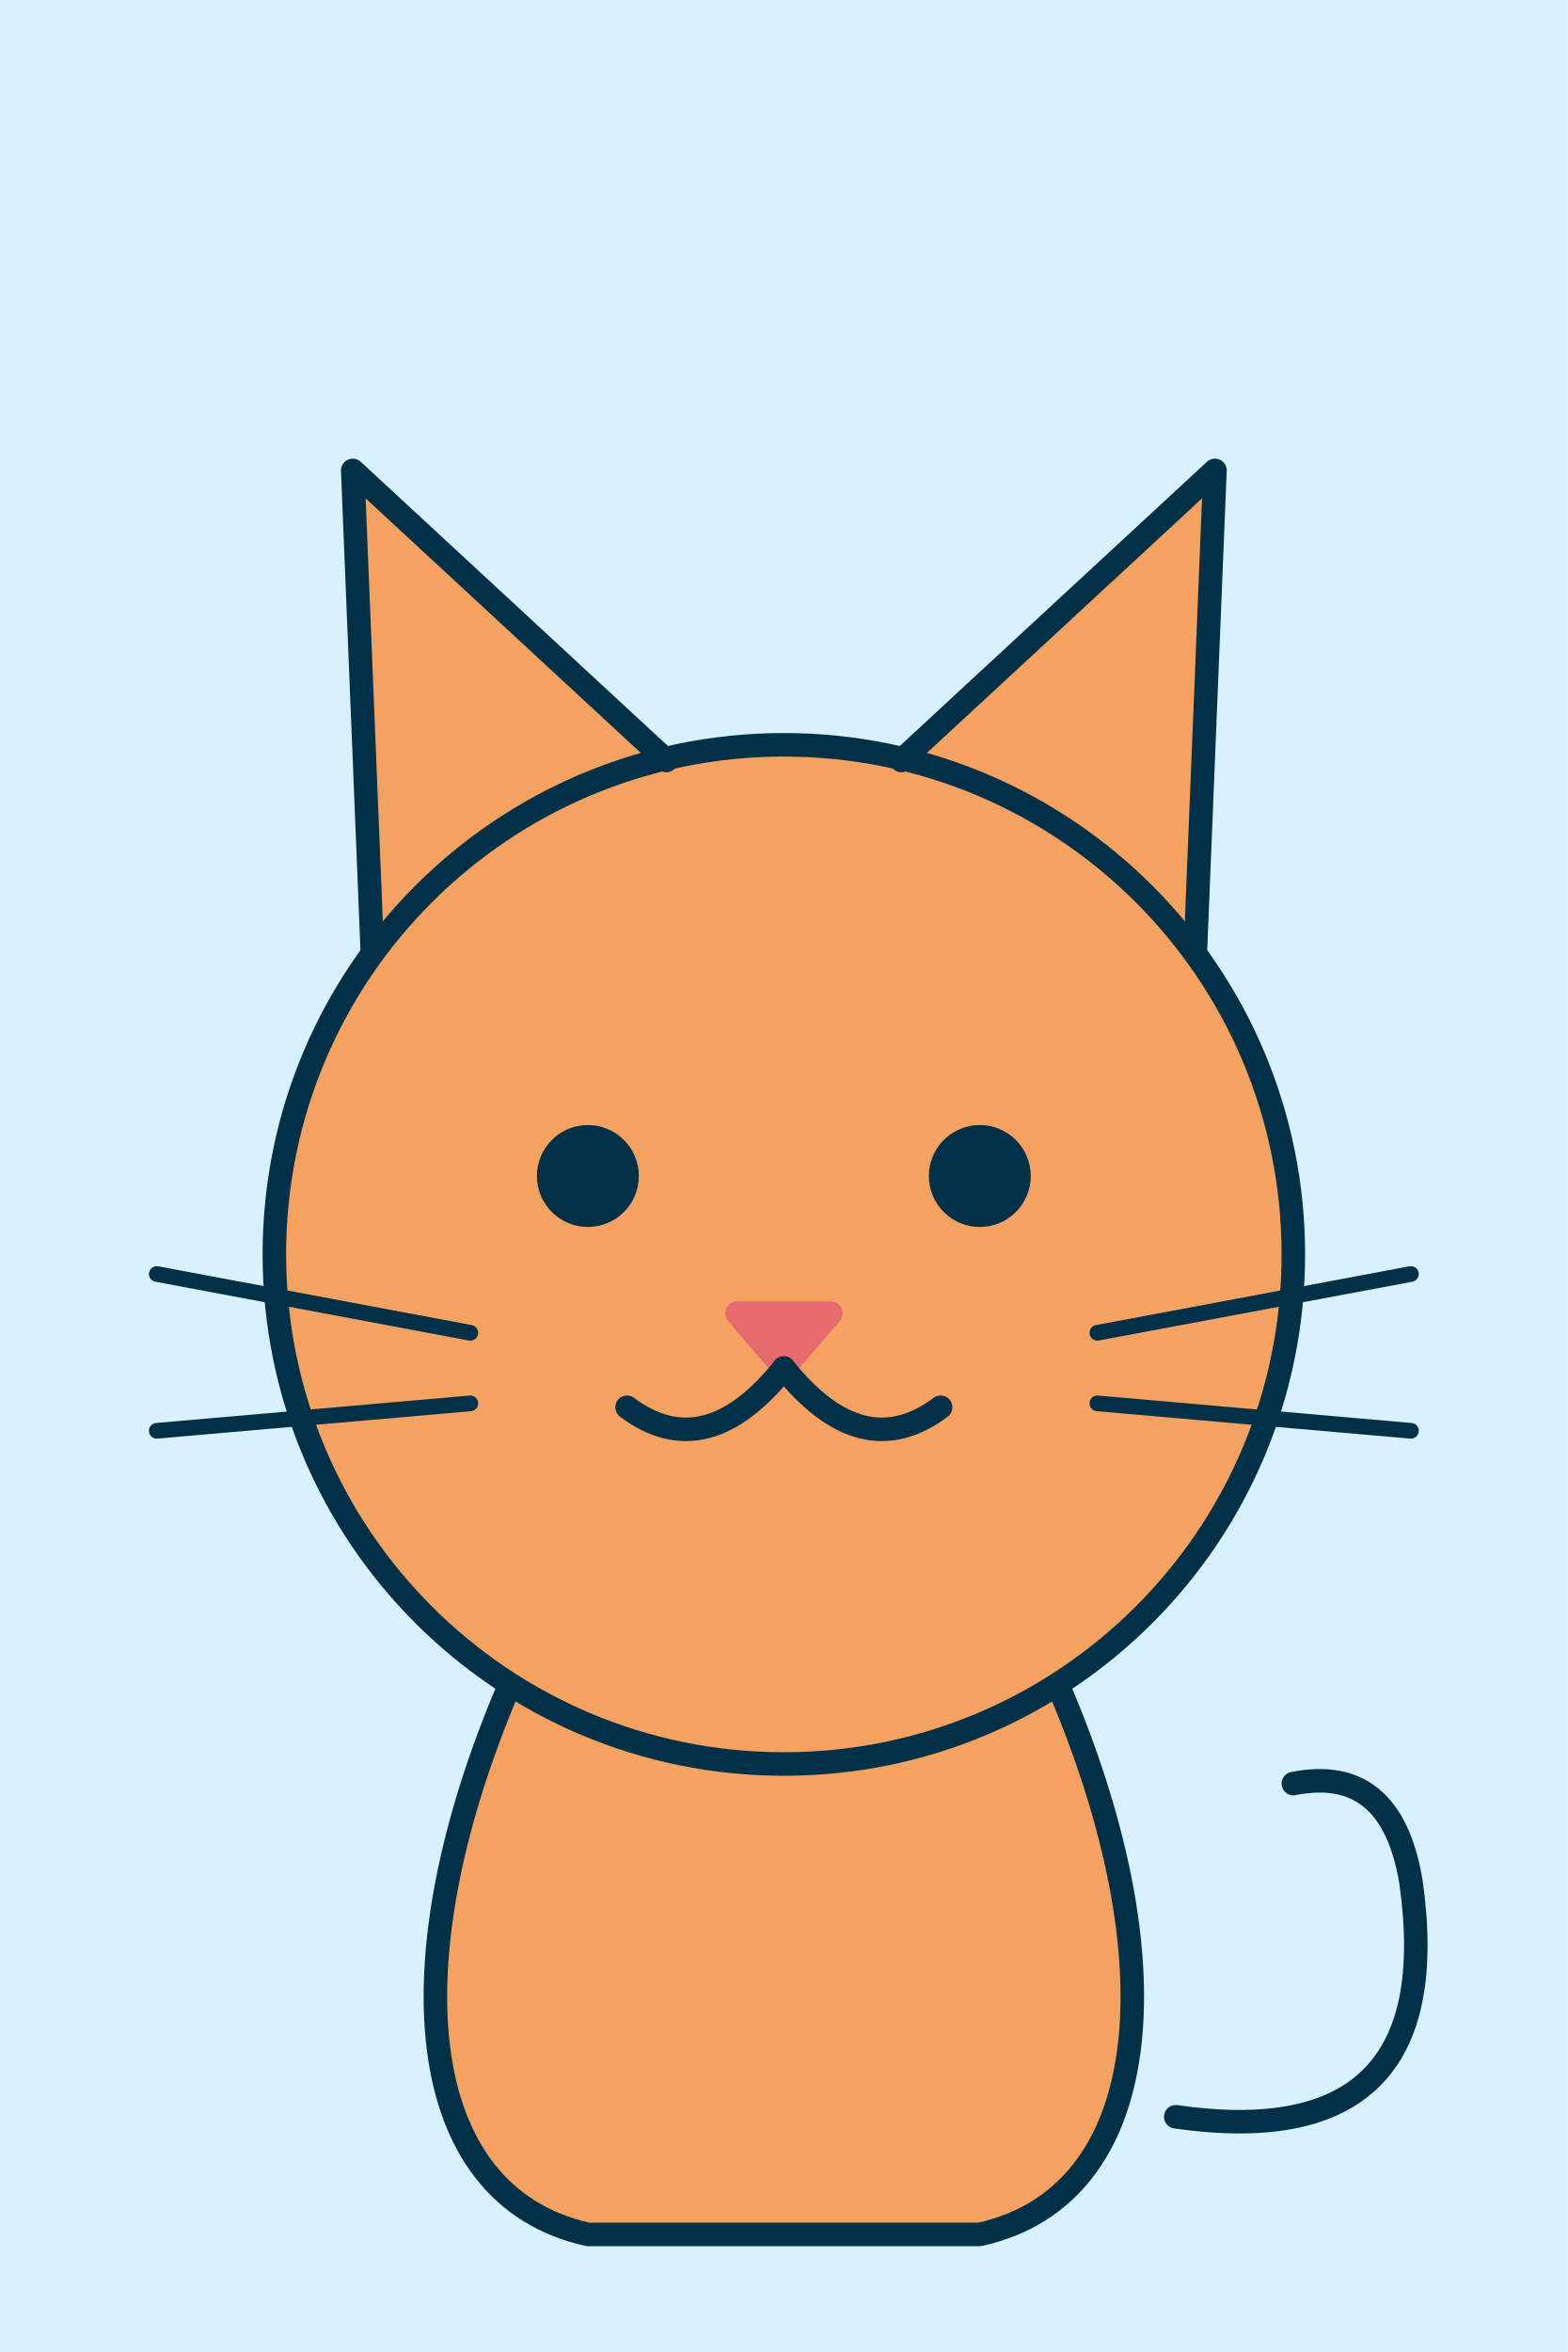
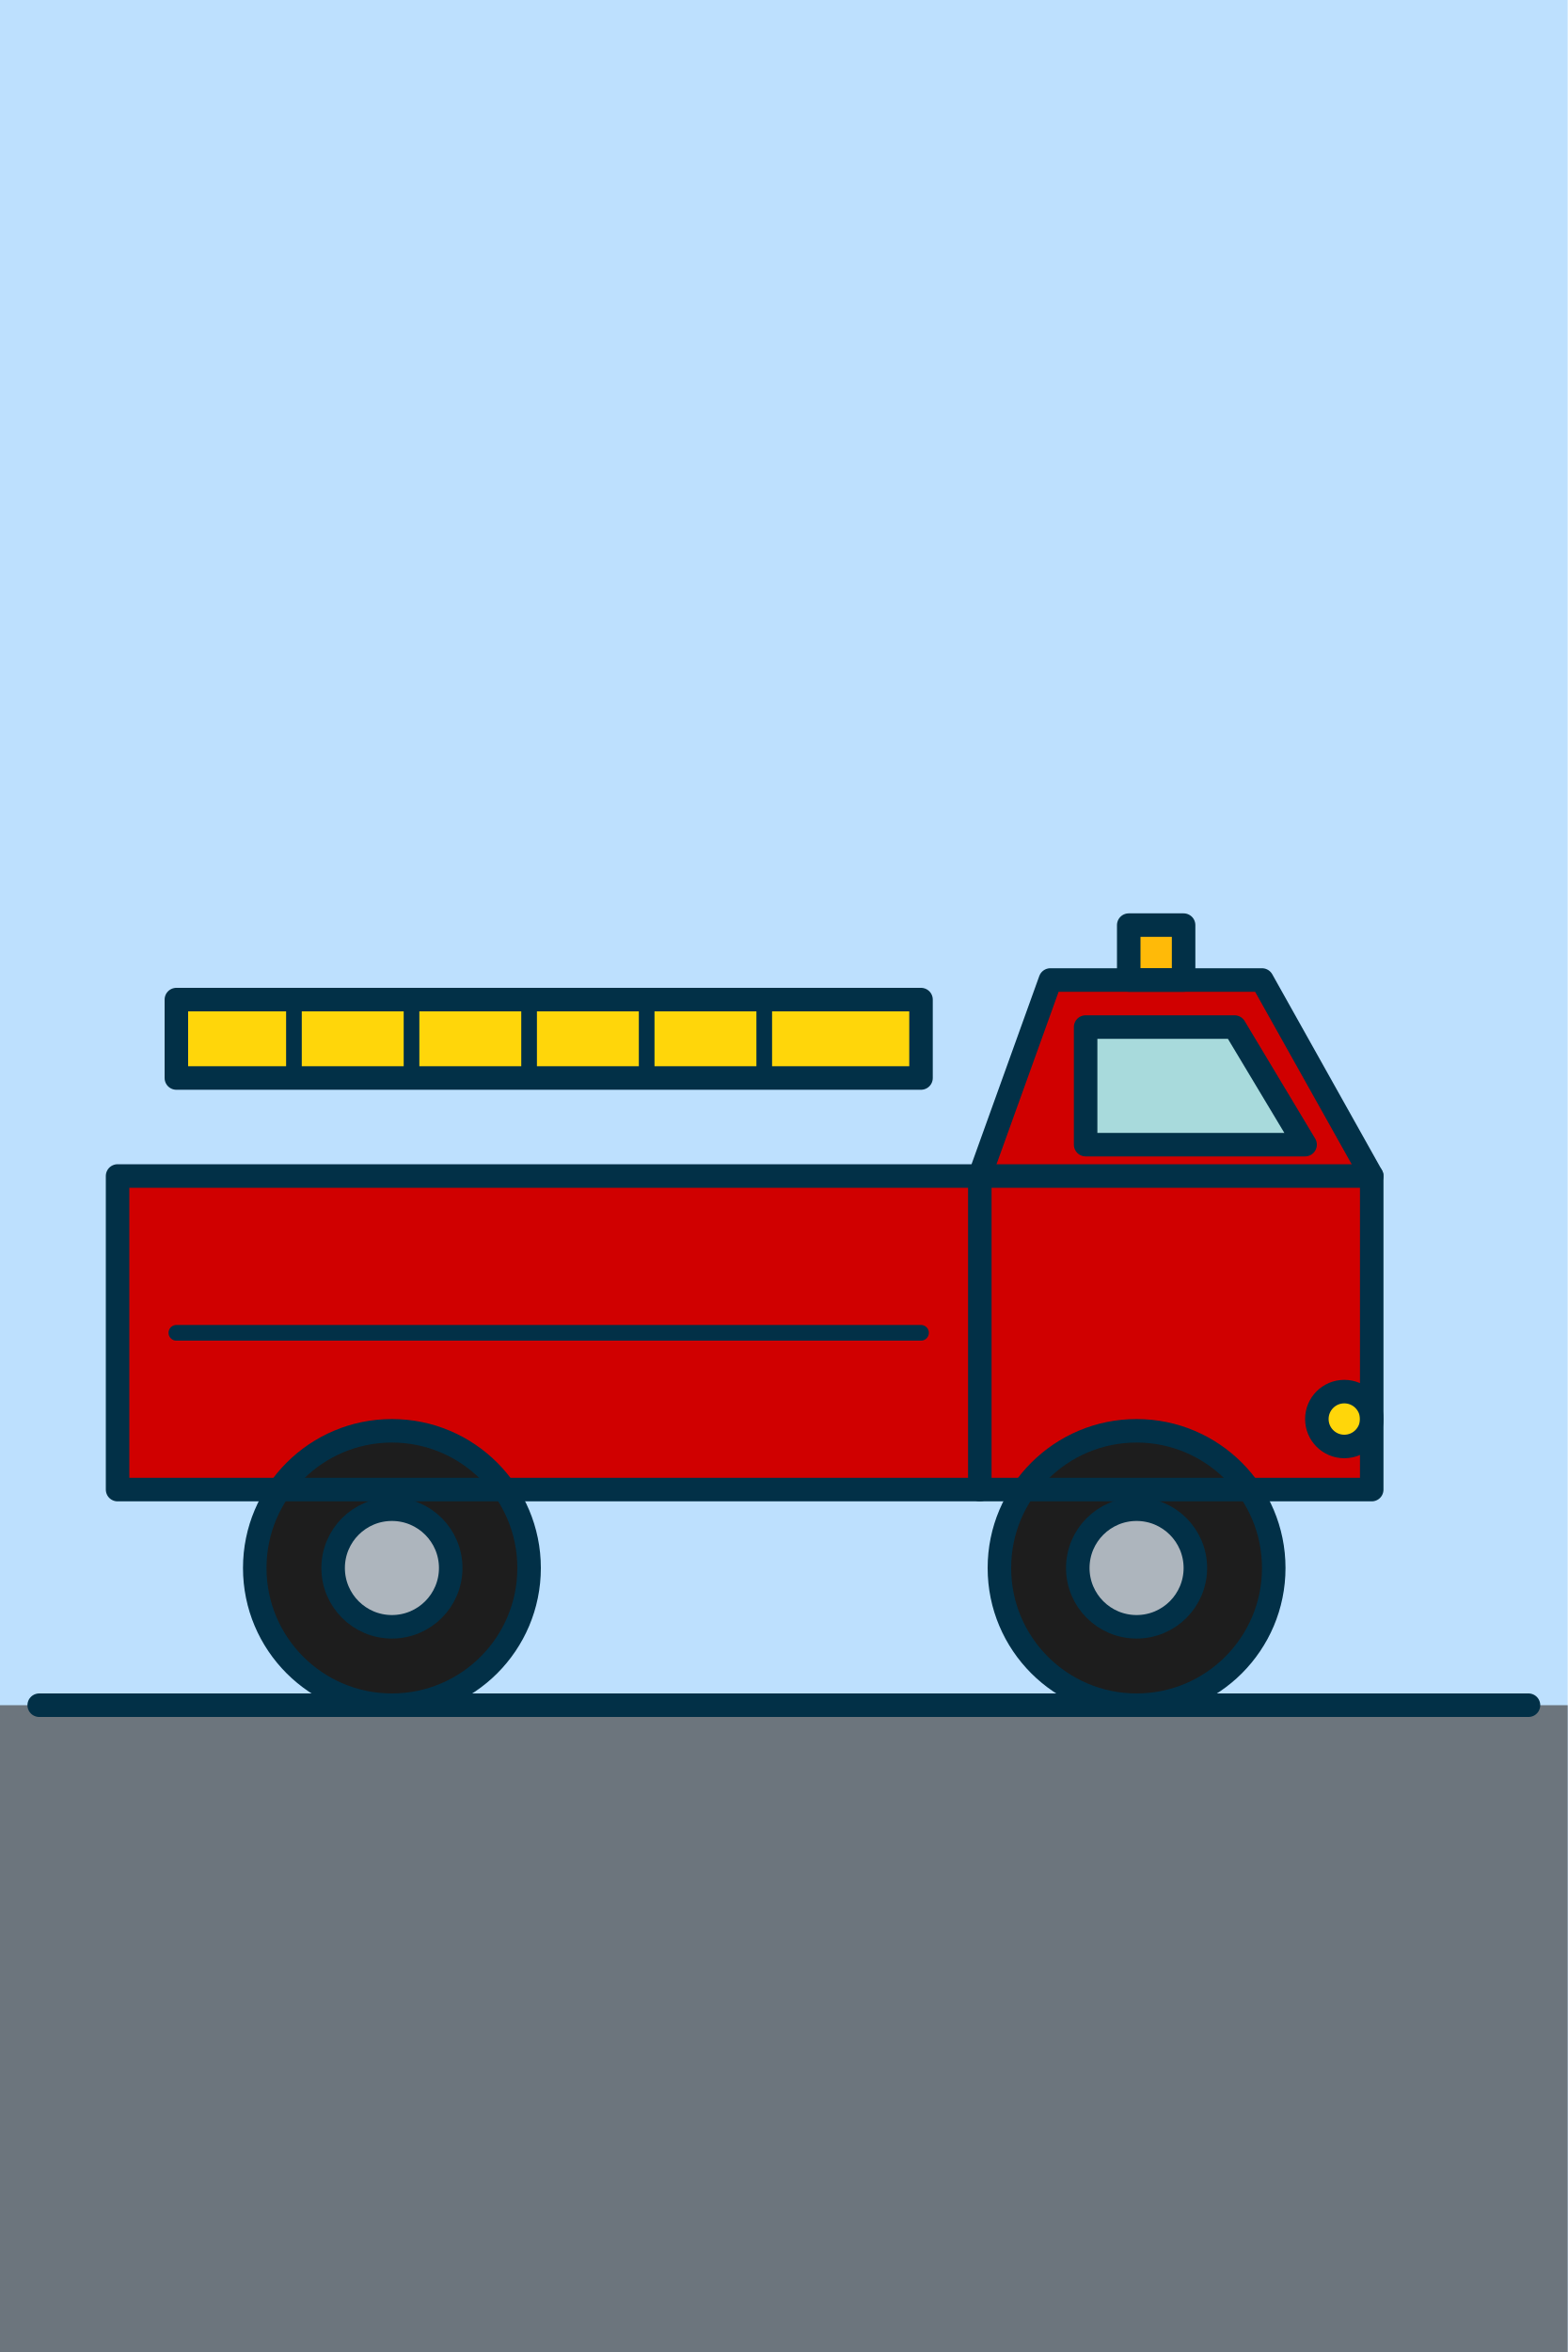
<svg xmlns="http://www.w3.org/2000/svg" viewBox="0 0 400 600">
-   <path d="M0 0h400v600h-400z" fill="#d8f1ff" />
-   <path d="M130 430C100 500 105 560 150 570H250C295 560 300 500 270 430z" fill="#f4a261" />
-   <path d="M70 320a130 130 0 1 0 260 0a130 130 0 1 0 -260 0" fill="#f4a261" />
-   <path d="M95 243L90 120L170 194z" fill="#f4a261" />
-   <path d="M305 243L310 120L230 194z" fill="#f4a261" />
-   <path d="M140 300a10 10 0 1 0 20 0a10 10 0 1 0 -20 0" fill="#023047" />
-   <path d="M240 300a10 10 0 1 0 20 0a10 10 0 1 0 -20 0" fill="#023047" />
-   <path d="M188 335h24l-12 14z" fill="#e56b6f" />
+   <path d="M0 0h400v600h-400z" fill="#bde0fe" />
+   <path d="M0 435h400v165h-400z" fill="#6c757d" />
+   <path d="M30 300H350V380H30z" fill="#d00000" />
+   <path d="M250 300L268 250H322L350 300z" fill="#d00000" />
+   <path d="M277 262H315L333 292H277z" fill="#a8dadc" />
+   <path d="M45 255H235V275H45z" fill="#ffd60a" />
+   <path d="M65 400a35 35 0 1 0 70 0a35 35 0 1 0 -70 0" fill="#1d1d1d" />
+   <path d="M255 400a35 35 0 1 0 70 0a35 35 0 1 0 -70 0" fill="#1d1d1d" />
+   <path d="M85 400a15 15 0 1 0 30 0a15 15 0 1 0 -30 0" fill="#adb5bd" />
+   <path d="M275 400a15 15 0 1 0 30 0a15 15 0 1 0 -30 0" fill="#adb5bd" />
+   <path d="M288 236H302V250H288z" fill="#ffba08" />
+   <path d="M336 362a7 7 0 1 0 14 0a7 7 0 1 0 -14 0" fill="#ffd60a" />
  <g fill="none" stroke-linecap="round" stroke-linejoin="round">
-     <path d="M70 320a130 130 0 1 0 260 0a130 130 0 1 0 -260 0" stroke="#023047" stroke-width="6" />
-     <path d="M95 243L90 120L170 194" stroke="#023047" stroke-width="6" />
-     <path d="M305 243L310 120L230 194" stroke="#023047" stroke-width="6" />
-     <path d="M140 300a10 10 0 1 0 20 0a10 10 0 1 0 -20 0" stroke="#023047" stroke-width="6" />
-     <path d="M240 300a10 10 0 1 0 20 0a10 10 0 1 0 -20 0" stroke="#023047" stroke-width="6" />
-     <path d="M188 335h24l-12 14z" stroke="#e56b6f" stroke-width="6" />
-     <path d="M200 349q-20 25 -40 10" stroke="#023047" stroke-width="6" />
-     <path d="M200 349q20 25 40 10" stroke="#023047" stroke-width="6" />
-     <path d="M120 340L40 325" stroke="#023047" stroke-width="4" />
-     <path d="M120 358L40 365" stroke="#023047" stroke-width="4" />
-     <path d="M280 340L360 325" stroke="#023047" stroke-width="4" />
-     <path d="M280 358L360 365" stroke="#023047" stroke-width="4" />
-     <path d="M130 430C100 500 105 560 150 570H250C295 560 300 500 270 430" stroke="#023047" stroke-width="6" />
-     <path d="M300 540q70 10 60 -60q-5 -30 -30 -25" stroke="#023047" stroke-width="6" />
+     <path d="M30 300H350V380H30z" stroke="#023047" stroke-width="6" />
+     <path d="M250 300L268 250H322L350 300" stroke="#023047" stroke-width="6" />
+     <path d="M250 300V380" stroke="#023047" stroke-width="6" />
+     <path d="M277 262H315L333 292H277z" stroke="#023047" stroke-width="6" />
+     <path d="M45 255H235V275H45z" stroke="#023047" stroke-width="6" />
+     <path d="M75 255V275M105 255V275M135 255V275M165 255V275M195 255V275" stroke="#023047" stroke-width="4" />
+     <path d="M65 400a35 35 0 1 0 70 0a35 35 0 1 0 -70 0" stroke="#023047" stroke-width="6" />
+     <path d="M85 400a15 15 0 1 0 30 0a15 15 0 1 0 -30 0" stroke="#023047" stroke-width="6" />
+     <path d="M255 400a35 35 0 1 0 70 0a35 35 0 1 0 -70 0" stroke="#023047" stroke-width="6" />
+     <path d="M275 400a15 15 0 1 0 30 0a15 15 0 1 0 -30 0" stroke="#023047" stroke-width="6" />
+     <path d="M288 236H302V250H288z" stroke="#023047" stroke-width="6" />
+     <path d="M336 362a7 7 0 1 0 14 0a7 7 0 1 0 -14 0" stroke="#023047" stroke-width="6" />
+     <path d="M45 340H235" stroke="#023047" stroke-width="4" />
+     <path d="M10 435H390" stroke="#023047" stroke-width="6" />
  </g>
</svg>
